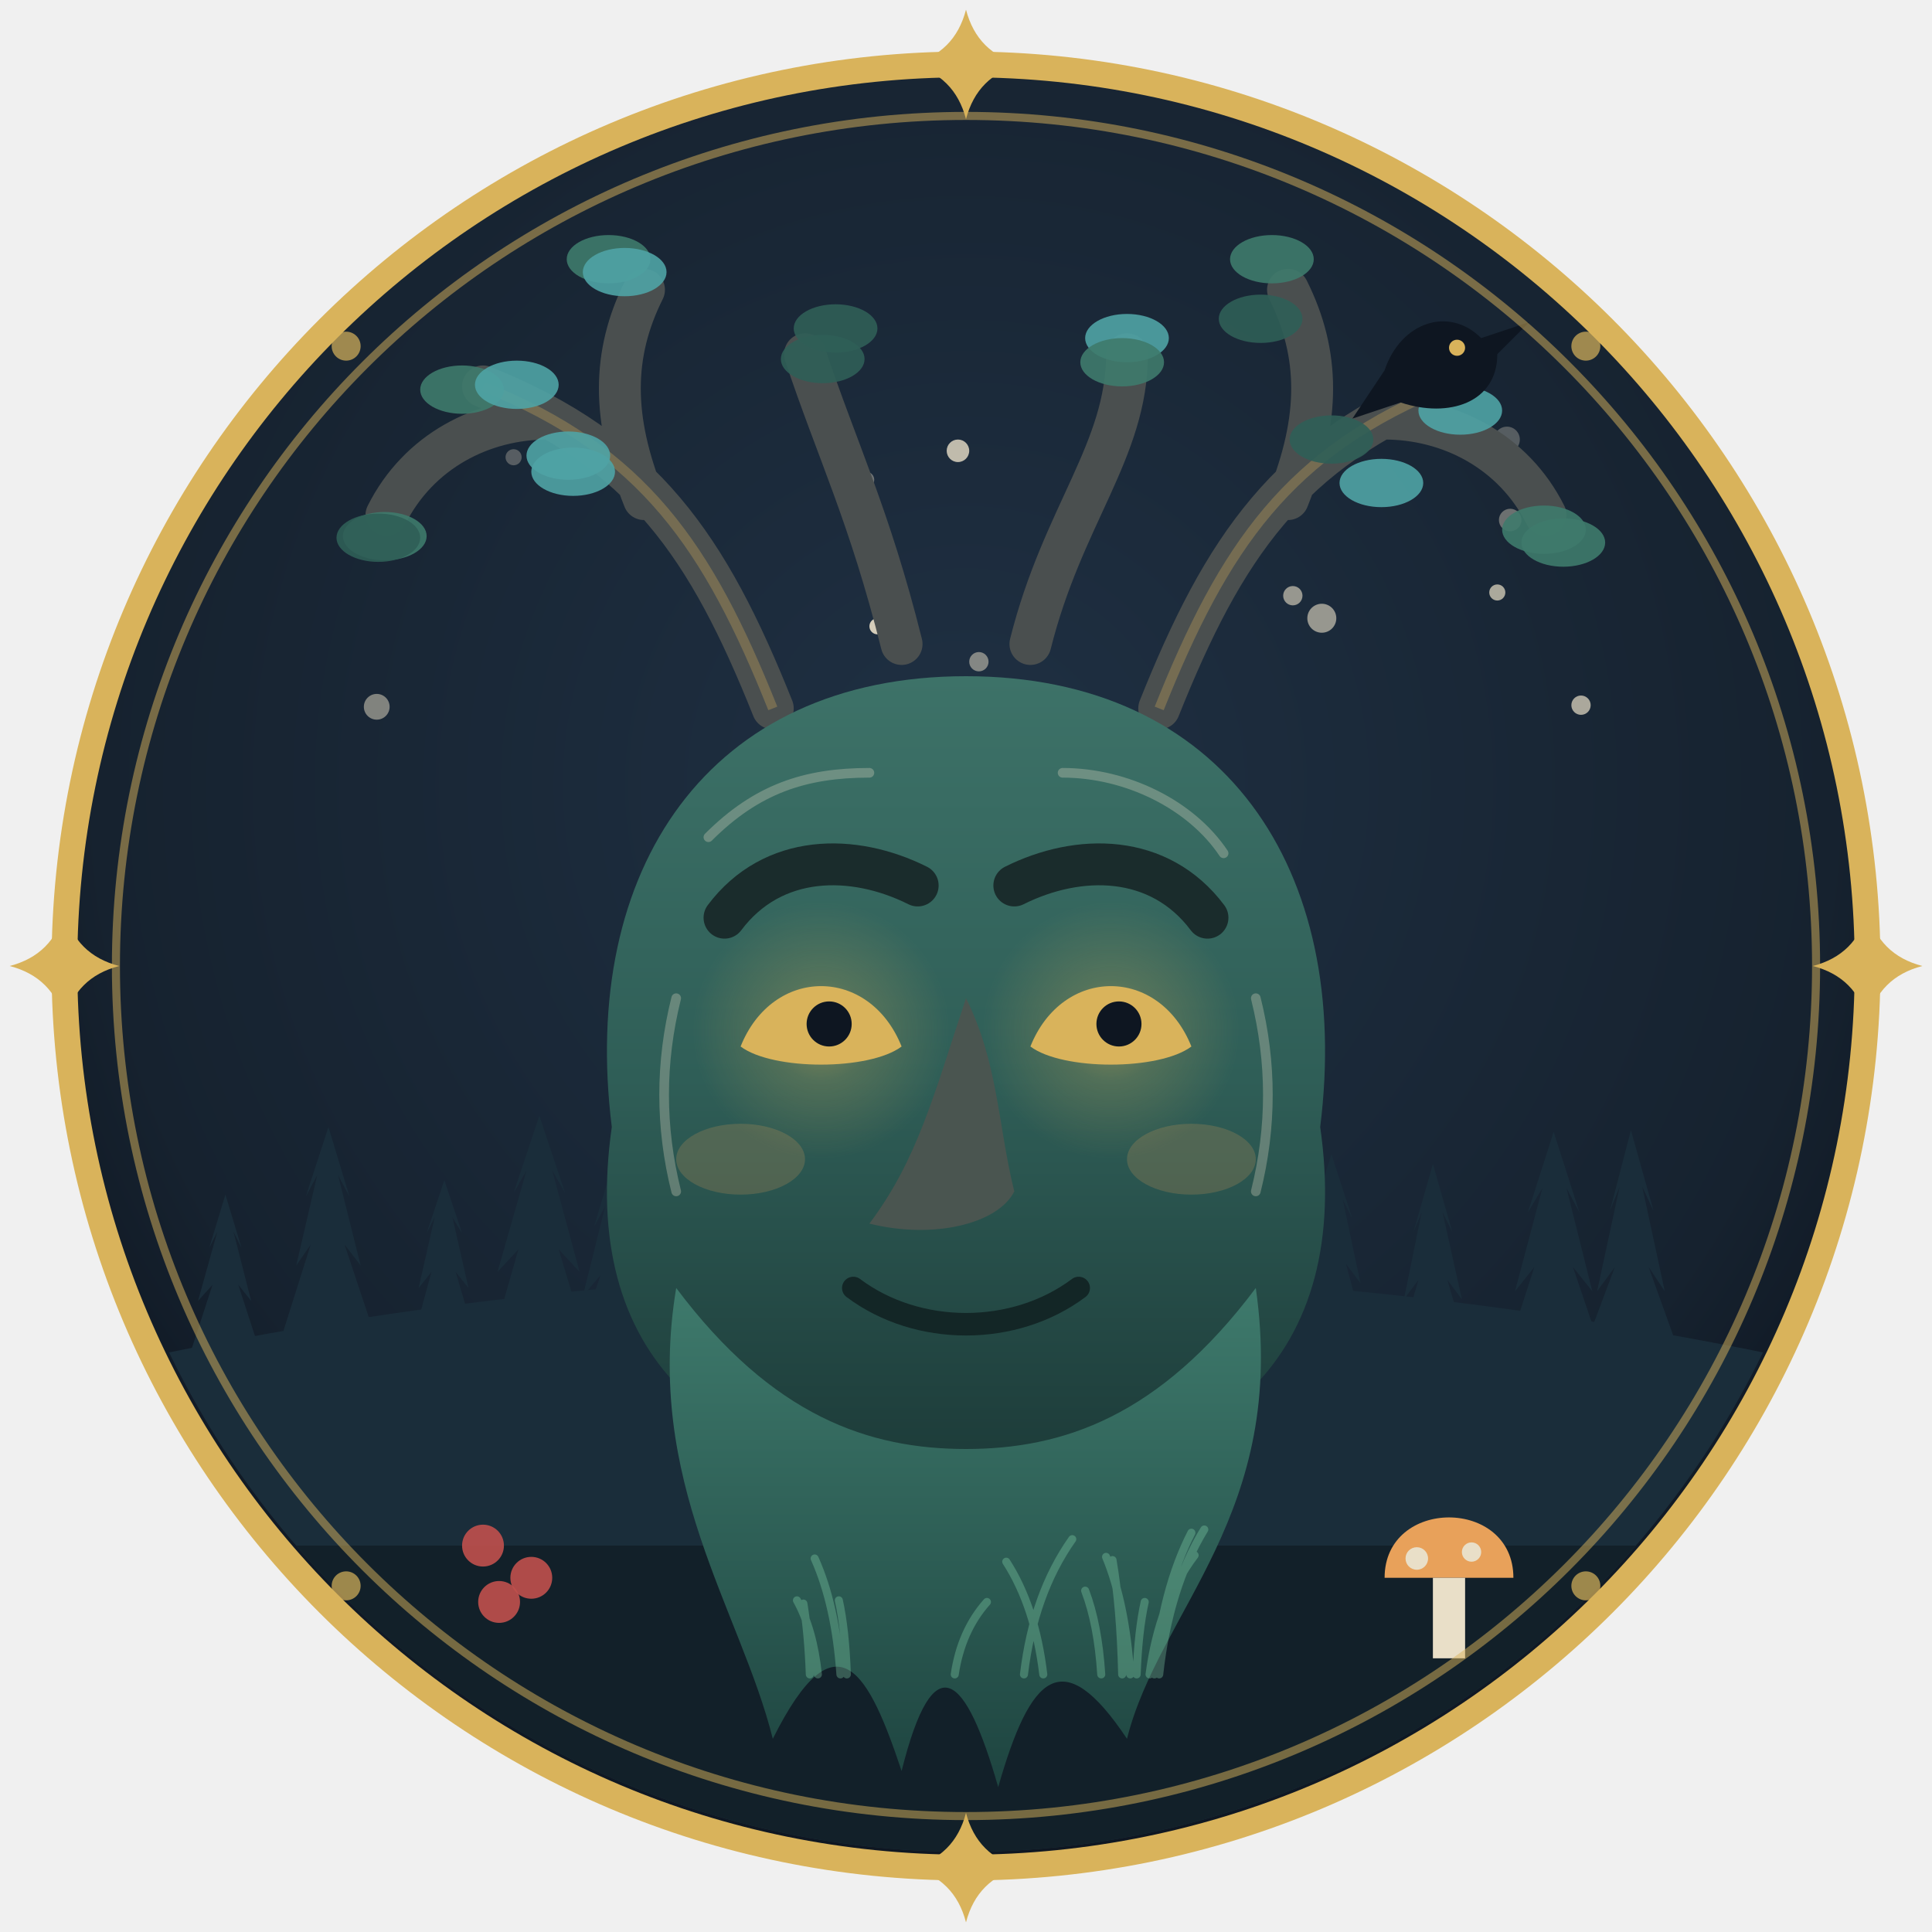
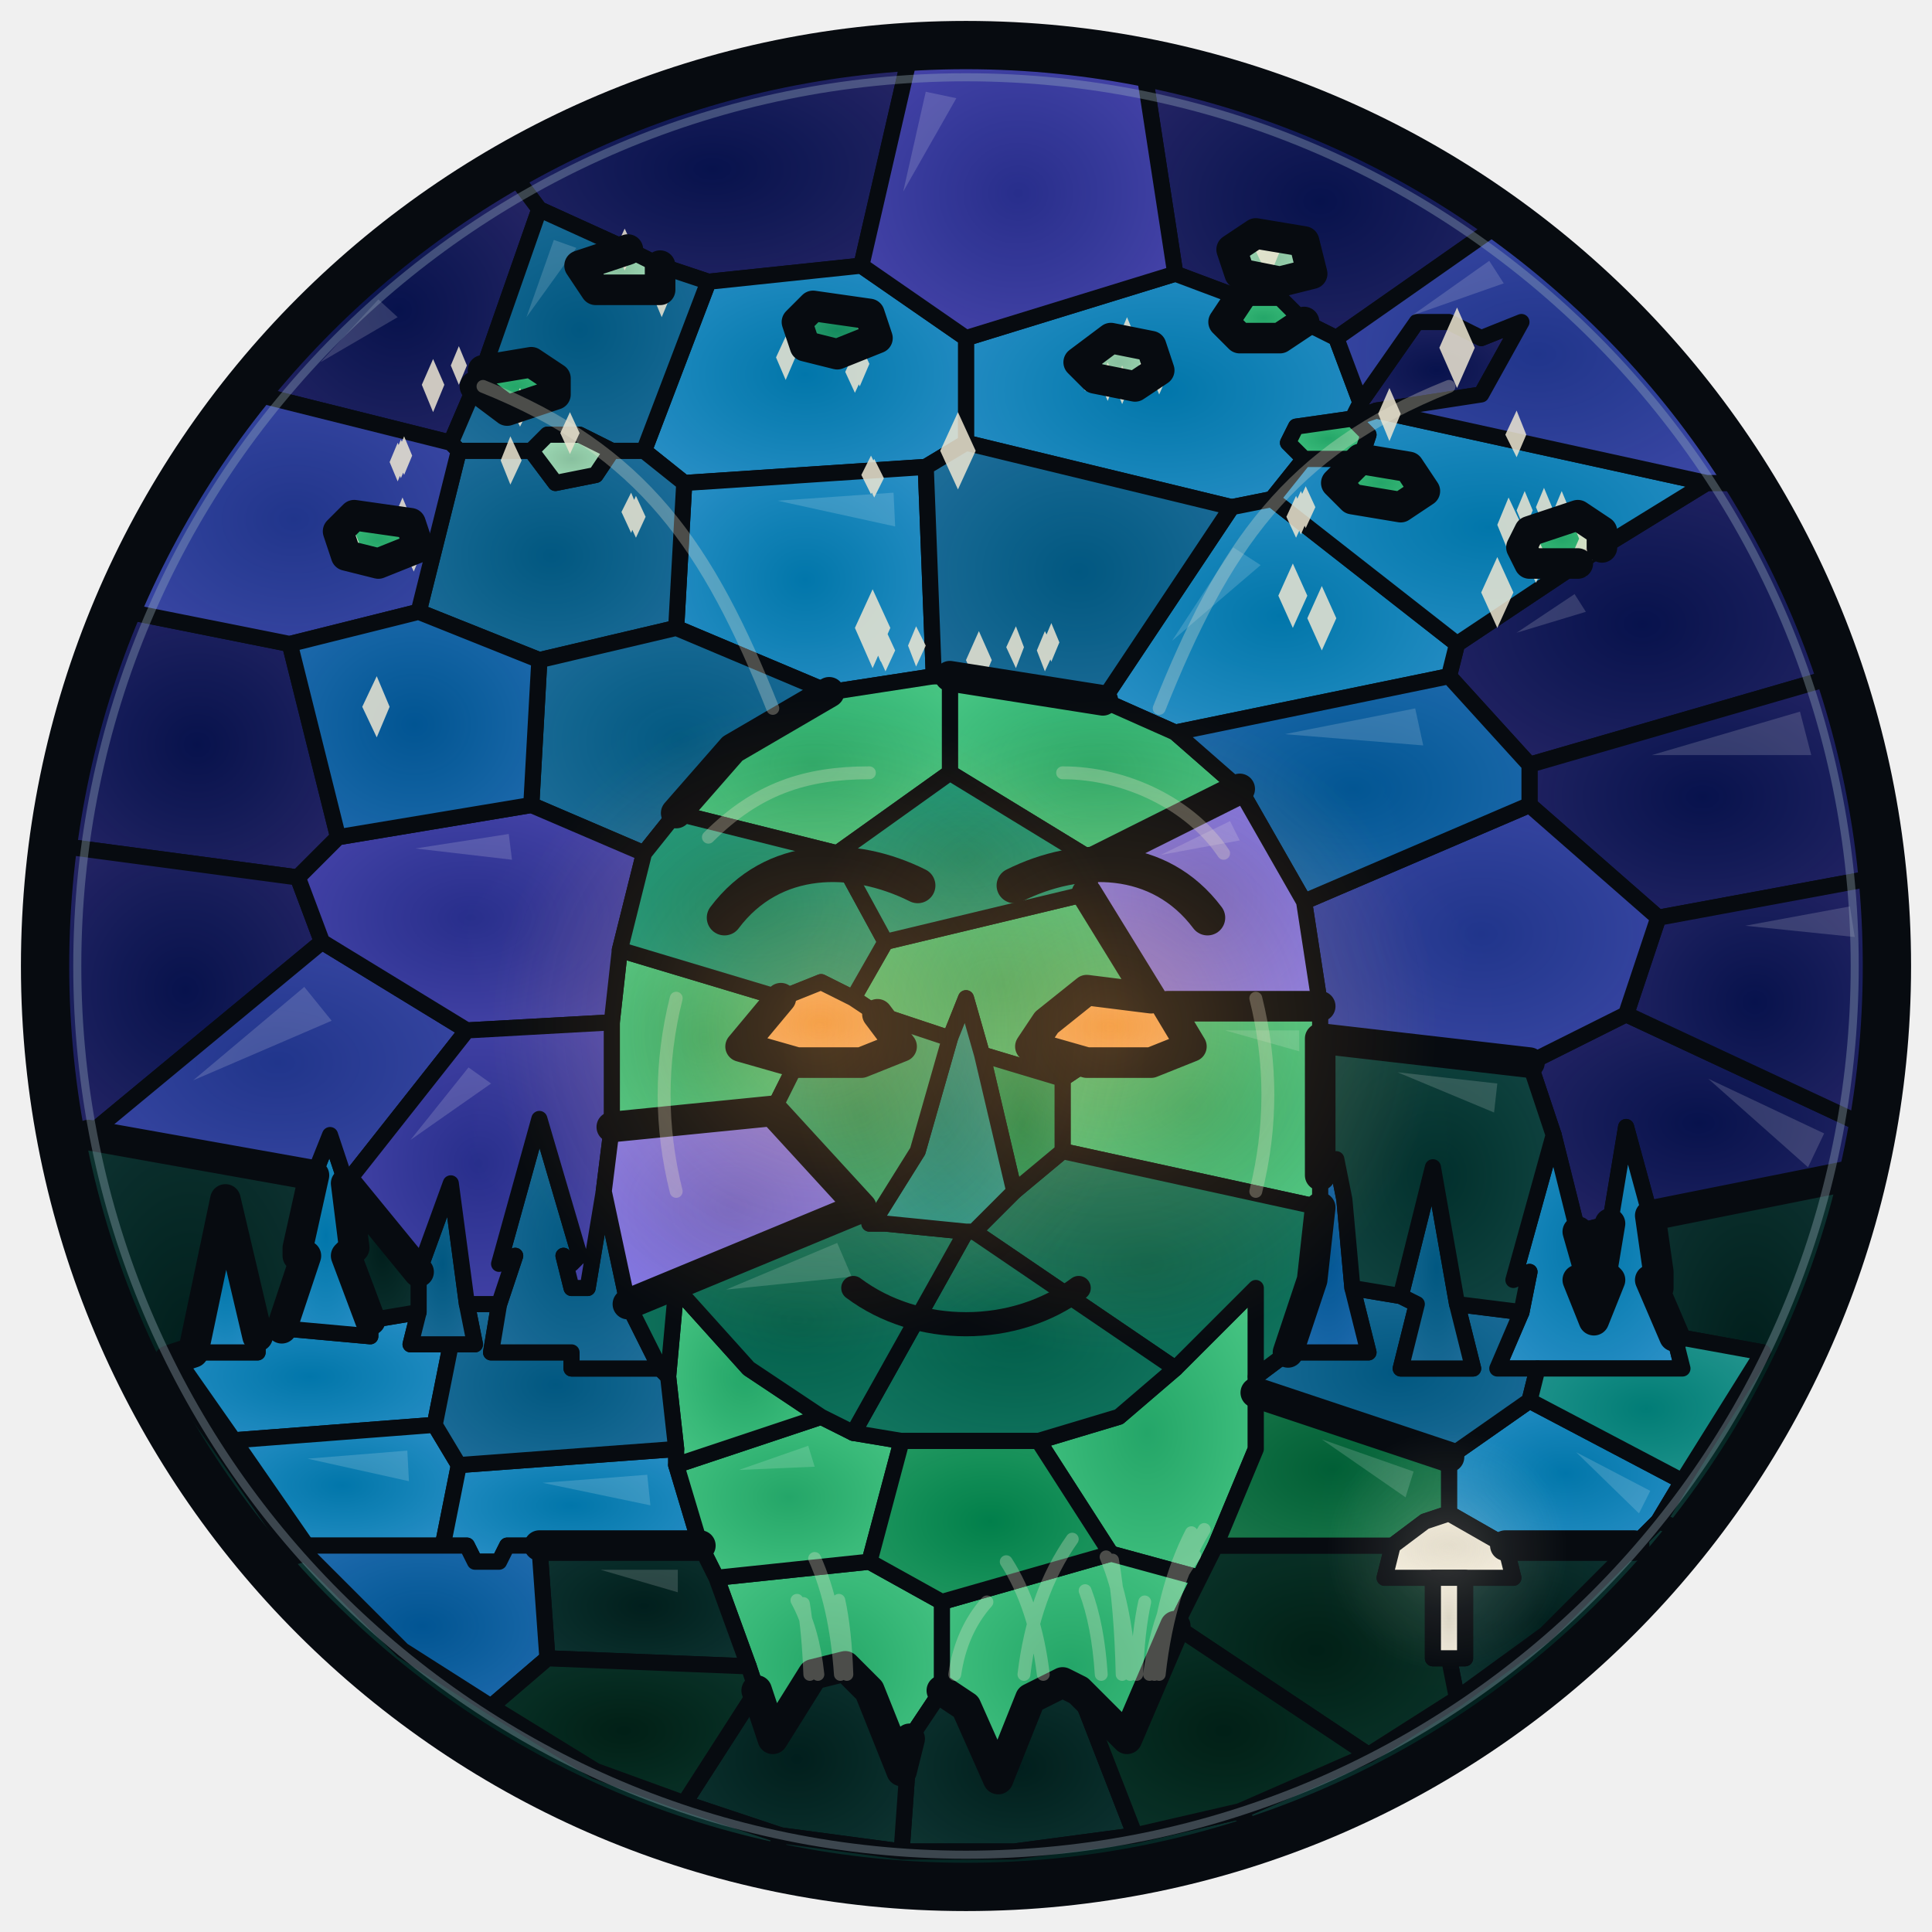
<svg xmlns="http://www.w3.org/2000/svg" viewBox="0 0 120 120">
  <defs>
-     <radialGradient id="le1" cx="0.5" cy="0.4" r="0.6">
-       <stop offset="0" stop-color="#1F3043" />
-       <stop offset="0.8" stop-color="#16222F" />
-       <stop offset="1" stop-color="#0E1621" />
-     </radialGradient>
-     <linearGradient id="le2" x1="0" y1="0" x2="0" y2="1">
-       <stop offset="0" stop-color="#3D7268" />
-       <stop offset="0.5" stop-color="#2F5E57" />
-       <stop offset="1" stop-color="#1C3A38" />
-     </linearGradient>
-     <radialGradient id="le3" cx="0.5" cy="0.5" r="0.5">
-       <stop offset="0" stop-color="#D9B35B" stop-opacity="0.5" />
-       <stop offset="0.4" stop-color="#D9B35B" stop-opacity="0.2" />
-       <stop offset="1" stop-color="#D9B35B" stop-opacity="0" />
-     </radialGradient>
-     <linearGradient id="le4" x1="0" y1="0" x2="0" y2="1">
-       <stop offset="0" stop-color="#3E7A6C" />
-       <stop offset="1" stop-color="#1E4440" />
-     </linearGradient>
+     <radialGradient id="g0">
+       <stop offset="0" stop-color="#F0A24A" />
+       <stop offset=".5" stop-color="#F0A24A" stop-opacity=".4" />
+       <stop offset="1" stop-color="#F0A24A" stop-opacity="0" />
+     </radialGradient>
+     <radialGradient id="g1">
+       <stop offset="0" stop-color="#EDE6D2" />
+       <stop offset=".5" stop-color="#EDE6D2" stop-opacity=".4" />
+       <stop offset="1" stop-color="#EDE6D2" stop-opacity="0" />
+     </radialGradient>
+     <radialGradient id="a" r=".78">
+       <stop offset="0" stop-color="#071353" stop-opacity=".9" />
+       <stop offset="1" stop-color="#2d2a6b" stop-opacity="1" />
+     </radialGradient>
+     <radialGradient id="b" r=".78">
+       <stop offset="0" stop-color="#0082bb" stop-opacity=".9" />
+       <stop offset="1" stop-color="#3496cd" stop-opacity="1" />
+     </radialGradient>
+     <radialGradient id="c" r=".78">
+       <stop offset="0" stop-color="#27b772" stop-opacity=".9" />
+       <stop offset="1" stop-color="#4fcc89" stop-opacity="1" />
+     </radialGradient>
+     <radialGradient id="d" r=".78">
+       <stop offset="0" stop-color="#00608d" stop-opacity=".9" />
+       <stop offset="1" stop-color="#26739f" stop-opacity="1" />
+     </radialGradient>
+     <radialGradient id="e" r=".78">
+       <stop offset="0" stop-color="#00211e" stop-opacity=".9" />
+       <stop offset="1" stop-color="#113835" stop-opacity="1" />
+     </radialGradient>
+     <radialGradient id="f" r=".78">
+       <stop offset="0" stop-color="#233a99" stop-opacity=".9" />
+       <stop offset="1" stop-color="#424caa" stop-opacity="1" />
+     </radialGradient>
+     <radialGradient id="g" r=".78">
+       <stop offset="0" stop-color="#2b3299" stop-opacity=".9" />
+       <stop offset="1" stop-color="#514cb3" stop-opacity="1" />
+     </radialGradient>
+     <radialGradient id="h" r=".78">
+       <stop offset="0" stop-color="#006751" stop-opacity=".9" />
+       <stop offset="1" stop-color="#177b64" stop-opacity="1" />
+     </radialGradient>
+     <radialGradient id="i" r=".78">
+       <stop offset="0" stop-color="#005da1" stop-opacity=".9" />
+       <stop offset="1" stop-color="#2770b3" stop-opacity="1" />
+     </radialGradient>
+     <radialGradient id="j" r=".78">
+       <stop offset="0" stop-color="#002217" stop-opacity=".9" />
+       <stop offset="1" stop-color="#0d392e" stop-opacity="1" />
+     </radialGradient>
+     <radialGradient id="k" r=".78">
+       <stop offset="0" stop-color="#746adc" stop-opacity=".9" />
+       <stop offset="1" stop-color="#8c7fee" stop-opacity="1" />
+     </radialGradient>
+     <radialGradient id="l" r=".78">
+       <stop offset="0" stop-color="#008b6e" stop-opacity=".9" />
+       <stop offset="1" stop-color="#21a083" stop-opacity="1" />
+     </radialGradient>
+     <radialGradient id="m" r=".78">
+       <stop offset="0" stop-color="#00332f" stop-opacity=".9" />
+       <stop offset="1" stop-color="#174c48" stop-opacity="1" />
+     </radialGradient>
+     <radialGradient id="n" r=".78">
+       <stop offset="0" stop-color="#008c51" stop-opacity=".9" />
+       <stop offset="1" stop-color="#2da167" stop-opacity="1" />
+     </radialGradient>
+     <radialGradient id="o" r=".78">
+       <stop offset="0" stop-color="#008981" stop-opacity=".9" />
+       <stop offset="1" stop-color="#2f9d95" stop-opacity="1" />
+     </radialGradient>
+     <radialGradient id="p" r=".78">
+       <stop offset="0" stop-color="#00683a" stop-opacity=".9" />
+       <stop offset="1" stop-color="#207c4e" stop-opacity="1" />
+     </radialGradient>
+     <radialGradient id="q" r=".78">
+       <stop offset="0" stop-color="#159966" stop-opacity=".9" />
+       <stop offset="1" stop-color="#3fae7c" stop-opacity="1" />
+     </radialGradient>
+     <radialGradient id="r" r=".78">
+       <stop offset="0" stop-color="#fba24a" stop-opacity=".9" />
+       <stop offset="1" stop-color="#ffbe80" stop-opacity="1" />
+     </radialGradient>
+     <radialGradient id="s" r=".78">
+       <stop offset="0" stop-color="#96d4ae" stop-opacity=".9" />
+       <stop offset="1" stop-color="#afeac5" stop-opacity="1" />
+     </radialGradient>
+     <radialGradient id="t" r=".78">
+       <stop offset="0" stop-color="#ece5d4" stop-opacity=".9" />
+       <stop offset="1" stop-color="#fdf6e6" stop-opacity="1" />
+     </radialGradient>
  </defs>
-   <circle cx="60" cy="60" r="56" fill="url(#le1)" />
-   <circle cx="23.4" cy="43.9" r="0.8" fill="#E9DFC8" opacity="0.5" />
-   <circle cx="59.5" cy="28" r="0.7" fill="#E9DFC8" opacity="0.8" />
-   <circle cx="93.6" cy="27.3" r="0.8" fill="#E9DFC8" opacity="0.3" />
-   <circle cx="54.5" cy="38.9" r="0.5" fill="#E9DFC8" opacity="0.9" />
-   <circle cx="31.7" cy="26.9" r="0.4" fill="#E9DFC8" opacity="0.4" />
-   <circle cx="53.8" cy="29.8" r="0.5" fill="#E9DFC8" opacity="0.4" />
-   <circle cx="31.9" cy="28.4" r="0.5" fill="#E9DFC8" opacity="0.3" />
-   <circle cx="93.8" cy="32.3" r="0.7" fill="#E9DFC8" opacity="0.4" />
-   <circle cx="82.1" cy="38.4" r="0.9" fill="#E9DFC8" opacity="0.6" />
-   <circle cx="93" cy="36.8" r="0.5" fill="#E9DFC8" opacity="0.7" />
-   <circle cx="98.2" cy="43.8" r="0.6" fill="#E9DFC8" opacity="0.7" />
-   <circle cx="89.7" cy="26.6" r="0.4" fill="#E9DFC8" opacity="0.6" />
-   <circle cx="80.3" cy="37" r="0.6" fill="#E9DFC8" opacity="0.6" />
-   <circle cx="60.8" cy="41.1" r="0.6" fill="#E9DFC8" opacity="0.5" />
-   <path d="M10.5,84Q60,74 109.5,84A55,55 0 0 1 10.5,84Z" fill="#1A2D3A" />
-   <path d="M14,74.2L15,77.5L14.5,76.5L15.6,80.8L14.8,79.8L16.2,84.1L11.8,84.1L13.2,79.8L12.3,80.8L13.5,76.5L13,77.5ZM20.4,70L21.7,74.3L21,73L22.4,78.6L21.4,77.3L23.3,83L17.5,83L19.3,77.3L18.4,78.6L19.7,73L19,74.3ZM27.6,73.3L28.7,76.6L28.1,75.6L29.1,80L28.3,79L29.6,83.4L25.6,83.4L26.8,79L26,80L27,75.6L26.5,76.6ZM33.5,69.3L35.1,74.1L34.3,72.7L36,79L34.7,77.6L36.6,83.9L30.4,83.9L32.2,77.6L30.9,79L32.7,72.7L31.9,74.1ZM38.2,71.8L39.5,76.2L38.9,74.9L40.1,80.5L39.2,79.2L41.1,84.9L35.4,84.9L37.3,79.2L36.2,80.5L37.6,74.9L36.9,76.2ZM45.1,69.6L46.6,74L45.8,72.7L47.4,78.5L46.2,77.2L47.7,83L42.5,83L43.9,77.2L42.9,78.5L44.3,72.7L43.7,74ZM51.4,72.5L52.5,75.9L52,74.9L53.2,79.4L52.3,78.4L53.8,82.9L49.1,82.9L50.5,78.4L49.7,79.4L50.9,74.9L50.3,75.9ZM57.3,71.2L58.7,75.7L58,74.4L59.5,80.3L58.4,79L60.1,84.9L54.5,84.9L56.3,79L55.3,80.3L56.6,74.4L56,75.7ZM64.8,73.6L66,77.3L65.4,76.2L66.5,81L65.7,79.9L67.2,84.7L62.5,84.7L64,79.9L63.2,81L64.2,76.2L63.7,77.3ZM72.4,68L74.1,73L73.2,71.5L74.9,78L73.6,76.5L75.8,83L69,83L71.2,76.5L69.9,78L71.6,71.5L70.8,73ZM77.4,68.1L79.2,73.4L78.3,71.8L80.1,78.6L78.7,77L81,83.8L73.8,83.8L76,77L74.6,78.6L76.5,71.8L75.5,73.4ZM82.7,71.7L84,75.7L83.4,74.5L84.5,79.7L83.6,78.5L85,83.7L80.3,83.7L81.7,78.5L80.9,79.7L82,74.5L81.4,75.7ZM89,72.3L90.2,76.5L89.6,75.3L90.8,80.7L89.9,79.5L91.5,85L86.5,85L88.1,79.5L87.2,80.7L88.3,75.3L87.8,76.5ZM96.5,70.3L98.1,75.3L97.3,73.8L98.9,80.2L97.7,78.7L99.9,85.2L93.2,85.2L95.3,78.7L94.1,80.2L95.8,73.8L94.9,75.3ZM101.3,70.2L102.7,75.2L102,73.7L103.4,80.2L102.4,78.7L104.7,85.1L97.9,85.1L100.3,78.7L99.2,80.2L100.6,73.7L100,75.2Z" fill="#1A2D3A" />
-   <path d="M18.4,96L101.6,96A55,55 0 0 1 18.4,96Z" fill="#122029" />
-   <path d="M48,44C44,34 40,28 30,24M40,31C38,26 38,22 40,18M34,26C30,26 26,28 24,32M72,44C76,34 80,28 90,24M80,31C82,26 82,22 80,18M86,26C90,26 94,28 96,32M56,40C54,32 52,28 50,22M64,40C66,32 70,28 70,22" stroke="#4A4F4F" stroke-width="2.6" fill="none" stroke-linecap="round" />
-   <path d="M48,44C44,34 40,28 30,24M72,44C76,34 80,28 90,24" stroke="#D9B35B" stroke-width="0.6" fill="none" opacity="0.3" />
-   <ellipse cx="28.7" cy="24.2" rx="2.6" ry="1.5" fill="#3E7A6C" opacity="0.9" />
-   <ellipse cx="32.1" cy="23.9" rx="2.6" ry="1.5" fill="#4FA3A5" opacity="0.9" />
-   <ellipse cx="37.8" cy="16.1" rx="2.6" ry="1.5" fill="#3E7A6C" opacity="0.9" />
-   <ellipse cx="38.8" cy="16.9" rx="2.6" ry="1.5" fill="#4FA3A5" opacity="0.9" />
-   <ellipse cx="23.9" cy="33.3" rx="2.6" ry="1.5" fill="#3E7A6C" opacity="0.9" />
-   <ellipse cx="23.5" cy="33.4" rx="2.6" ry="1.5" fill="#2F5E57" opacity="0.9" />
-   <ellipse cx="90.7" cy="25.5" rx="2.6" ry="1.5" fill="#4FA3A5" opacity="0.9" />
-   <ellipse cx="89.4" cy="22.1" rx="2.6" ry="1.5" fill="#2F5E57" opacity="0.9" />
-   <ellipse cx="78.3" cy="19.8" rx="2.6" ry="1.5" fill="#2F5E57" opacity="0.9" />
-   <ellipse cx="79" cy="16.1" rx="2.6" ry="1.5" fill="#3E7A6C" opacity="0.9" />
-   <ellipse cx="95.9" cy="32.9" rx="2.6" ry="1.5" fill="#3E7A6C" opacity="0.9" />
-   <ellipse cx="97.1" cy="33.7" rx="2.6" ry="1.5" fill="#3E7A6C" opacity="0.9" />
-   <ellipse cx="51.1" cy="22.3" rx="2.6" ry="1.5" fill="#2F5E57" opacity="0.9" />
-   <ellipse cx="51.9" cy="20.4" rx="2.6" ry="1.5" fill="#2F5E57" opacity="0.9" />
-   <ellipse cx="70" cy="21" rx="2.6" ry="1.5" fill="#4FA3A5" opacity="0.9" />
-   <ellipse cx="69.7" cy="22.5" rx="2.6" ry="1.5" fill="#3E7A6C" opacity="0.9" />
-   <ellipse cx="35.6" cy="29.3" rx="2.6" ry="1.5" fill="#4FA3A5" opacity="0.9" />
-   <ellipse cx="35.3" cy="28.3" rx="2.6" ry="1.5" fill="#4FA3A5" opacity="0.9" />
-   <ellipse cx="82.7" cy="27.3" rx="2.6" ry="1.5" fill="#2F5E57" opacity="0.9" />
-   <ellipse cx="85.8" cy="30" rx="2.6" ry="1.5" fill="#4FA3A5" opacity="0.9" />
-   <path d="M38,70C36,54 44,42 60,42C76,42 84,54 82,70C84,84 76,92 60,92C44,92 36,84 38,70Z" fill="url(#le2)" />
-   <path d="M44,52c3,-3 6,-4 10,-4M66,48c4,0 8,2 10,5M42,62c-1,4 -1,8 0,12M78,62c1,4 1,8 0,12" stroke="#E9DFC8" stroke-width="0.6" fill="none" opacity="0.3" stroke-linecap="round" />
-   <ellipse cx="46" cy="72" rx="4" ry="2.2" fill="#E8A15A" opacity="0.2" />
-   <ellipse cx="74" cy="72" rx="4" ry="2.2" fill="#E8A15A" opacity="0.2" />
-   <path d="M45,57C48,53 53,53 57,55M63,55C67,53 72,53 75,57" stroke="#1A2C2C" stroke-width="2.6" fill="none" stroke-linecap="round" />
-   <circle cx="51" cy="64" r="8" fill="url(#le3)" />
-   <path d="M46,65C48,60 54,60 56,65C54,66.5 48,66.5 46,65Z" fill="#D9B35B" />
-   <circle cx="51.5" cy="63.6" r="1.4" fill="#0E1621" />
-   <circle cx="69" cy="64" r="8" fill="url(#le3)" />
-   <path d="M64,65C66,60 72,60 74,65C72,66.5 66,66.5 64,65Z" fill="#D9B35B" />
-   <circle cx="69.5" cy="63.6" r="1.4" fill="#0E1621" />
-   <path d="M60,62C58,68 57,72 54,76C58,77 62,76 63,74C62,70 62,66 60,62Z" fill="#4A5550" />
-   <path d="M53,80C57,83 63,83 67,80" stroke="#132626" stroke-width="1.4" fill="none" stroke-linecap="round" />
-   <path d="M42,80C40,92 46,100 48,108C52,100 54,104 56,110C58,102 60,104 62,111C64,104 66,102 70,108C72,100 80,94 78,80C72,88 66,90 60,90C54,90 48,88 42,80Z" fill="url(#le4)" />
-   <path d="M52.6,104q-0.1,-2.8 -0.5,-4.6M50.3,104q-0.1,-2.6 -0.4,-4.4M71.7,104q0.5,-5.3 2.3,-8.8M52.2,104q-0.3,-4.3 -1.6,-7.2M50.8,104q-0.3,-2.8 -1.3,-4.6M72,104q0.6,-5.4 2.8,-9M68.4,104q-0.2,-3.1 -1,-5.2M63.6,104q0.6,-5 3,-8.4M70.6,104q0.1,-2.7 0.5,-4.5M64.8,104q-0.5,-4.2 -2.3,-7M59.3,104q0.4,-2.7 2,-4.5M70.2,104q-0.3,-4.4 -1.5,-7.3M71.4,104q0.6,-4.5 2.8,-7.4M69.7,104q-0.1,-4.2 -0.6,-7.1" stroke="#8FE6B8" stroke-width="0.5" fill="none" opacity="0.3" stroke-linecap="round" />
-   <path d="M86,98c0,-5 8,-5 8,0Z" fill="#E8A15A" />
-   <rect x="89" y="98" width="2" height="5" fill="#E9DFC8" />
-   <circle cx="88" cy="96.8" r="0.7" fill="#E9DFC8" />
-   <circle cx="91.4" cy="96.4" r="0.6" fill="#E9DFC8" />
-   <circle cx="30" cy="96" r="1.3" fill="#C0504D" opacity="0.9" />
-   <circle cx="33" cy="98" r="1.3" fill="#C0504D" opacity="0.9" />
-   <circle cx="31" cy="99.5" r="1.3" fill="#C0504D" opacity="0.9" />
-   <path d="M86,23c1,-3 4,-4 6,-2l3,-1l-2,2c0,3 -3,4 -6,3l-3,1Z" fill="#0E1621" />
-   <circle cx="90.5" cy="21.6" r="0.5" fill="#D9B35B" />
-   <circle cx="60" cy="60" r="56" fill="none" stroke="#D9B35B" stroke-width="1.6" />
-   <circle cx="60" cy="60" r="52.8" fill="none" stroke="#D9B35B" stroke-width="0.5" opacity="0.5" />
-   <path d="M60,0.6Q60.7,3.3 63.4,4Q60.7,4.7 60,7.4Q59.3,4.7 56.6,4Q59.3,3.3 60,0.6Z" fill="#D9B35B" />
-   <path d="M116,56.6Q116.7,59.3 119.4,60Q116.7,60.7 116,63.4Q115.3,60.7 112.6,60Q115.3,59.3 116,56.6Z" fill="#D9B35B" />
-   <path d="M60,112.6Q60.7,115.3 63.4,116Q60.7,116.7 60,119.4Q59.3,116.7 56.6,116Q59.3,115.3 60,112.6Z" fill="#D9B35B" />
-   <path d="M4,56.6Q4.7,59.3 7.4,60Q4.7,60.7 4,63.4Q3.3,60.7 0.6,60Q3.3,59.3 4,56.6Z" fill="#D9B35B" />
-   <circle cx="98.5" cy="21.5" r="0.9" fill="#D9B35B" opacity="0.7" />
-   <circle cx="98.5" cy="98.5" r="0.9" fill="#D9B35B" opacity="0.7" />
-   <circle cx="21.5" cy="98.5" r="0.9" fill="#D9B35B" opacity="0.7" />
-   <circle cx="21.5" cy="21.5" r="0.9" fill="#D9B35B" opacity="0.7" />
+   <circle cx="60" cy="60" r="56.8" fill="#070B10" />
+   <circle cx="68.9" cy="63.8" r="24" fill="url(#g0)" opacity=".9" />
+   <circle cx="50.9" cy="63.8" r="24" fill="url(#g0)" opacity=".9" />
+   <circle cx="89.9" cy="96.3" r="8.8" fill="url(#g1)" opacity=".6" />
+   <g stroke="#070B10" stroke-width="1" stroke-linejoin="round">
+     <g fill="url(#a)">
+       <path d="M108 30l-2 0-6.5 4-1.5 1-7.5 5-.5 2 5 5.5 19-5.5z" />
+       <path d="M56.5 3.5l-11.5 1.5-8.5 3-4.5 3 1.5 2 5.5 2.5 2 1 3 1 9.5-1z" />
+       <path d="M114 42l-19 5.5 0 2.5 8 7 13.5-2.5z" />
+       <path d="M8 38l-3 7-1.5 7.5 15 2 2.5-2.5-3-12z" />
+       <path d="M93 14l-9.5-6-12.5-4 2 13 4 1.5 2.5 0 1.5 1.5 2 1zM78 14.5l3 .5 .5 2-2 .5-2.5-.5-.5-1.5z" />
+       <path d="M18.5 54.5l-15-2-.5 10.5 1 7.5 1.5 0 14.5-12z" />
+       <path d="M101 63l-6 3 1.5 4.5 1.5 6 2-.5 1-6 1.5 5.5 12.5-2.5 1-3z" />
+       <path d="M116.5 54.5l-13.5 2.5-2 6 15 7 1-7z" />
+       <path d="M32 11l-8.5 5.5-7.5 8 12 3 1.5-3.5 .5-1 3.5-10z" />
+       <path d="M85.5 25.5l6.5-1 2.5-4.5-2.5 1-2-1-2 0-3.5 5-.5 1z" />
+     </g>
+     <g fill="url(#b)">
+       <path d="M73 17l-13 4 0 6.5 16.5 4 2.5-.5 2-2.5-1-1 .5-1 3.5-.5 .5-1-1.5-4-2-1-1.5 1-2.5 0-1-1 1-1.5zM69 21l2.5 .5 .5 1.5-1.5 1-2.5-.5-1-1z" />
+       <path d="M53.5 16.5l-9.5 1-4 10.5 2.5 2 15-1 2.5-1.5 0-6.5zM50.5 19l3.5 .5 .5 1.5-2.5 1-2-.5-.5-1.5z" />
+       <path d="M57.5 29l-15 1-.5 9 9.5 4 6.5-1z" />
+       <path d="M79 31l-2.5 .5-8 12 4.5 2 17-3.5 .5-2z" />
+       <path d="M85.5 25.5l-1.5 .5 1 1-.5 1.5-3.5 0-2 2.5 11.5 9 7.5-5-3 0-.5-1 .5-1 3-1 1.5 1 0 1 6.5-4zM84.5 28.5l3 .5 1 1.5-1.5 1-3-.5-1-1z" />
+       <path d="M26 81.5l-3 .5 0 1-5.5-.5-1.5 .5 0 1-4 0-1.5 .5 3.5 5 13-1 1-5-2.5 0z" />
+       <path d="M98 76.5l-1.5-6-2.5 9 1-.5-.5 2.5-1.5 3.5 2.5 0 9 0-.5-2-1.5-3.5 .5 .5 0-1-.5-3.5-1.5-5.5-1 6-.5 3 .5 .5-1 2.5-1-2.5 1 .5z" />
+       <path d="M95 87l-5 3.5 0 3.5 3.5 2 8 0 1.5-1.5 1.5-2.5z" />
+       <path d="M27 88.5l-13 1 4.5 6.5 9 0 1-5z" />
+       <path d="M42 90l-13.5 1-1 5 1.5 0 .5 1 1.5 0 .5-1 2 0 10 0-1.5-5z" />
+       <path d="M21.5 73.5l-1-3-1 2.5-1 4.5 0 .5 .5 0-1.5 4.5 5.5 .5 0-1-1.5-4 .5-.5z" />
+       <path d="M16 83l-2-8.5-2 9.5 4 0z" />
+     </g>
+     <g fill="url(#c)">
+       <path d="M82 62.5l-9.5 0 1.5 2.5-2.5 1-4 0-1.5 1 0 4.5 16 3.5 0-2 0-8.5z" />
+       <path d="M68.5 43.5l-9.5-1.5 0 6 9 5.5 9-4.5-4-3.5z" />
+       <path d="M78 85.5l0-5.5-5 5-3.5 3-5 1.5 4.5 7 5.5 1.5 1-2 2.5-6 0-3.5z" />
+       <path d="M69 96.5l-10.5 3 0 5.5 1.5 1 2 4.5 2-5 2-1 1 .5 3 3 3-7 1.5-3z" />
+       <path d="M58 42l-6.5 1-6 3.5-3.5 4 10 2.5 7-5 0-6z" />
+       <path d="M67.5 55.5l-12.5 3-2 3.5 1.5 1 4.5 1.5 1-2.5 1 3.5 5 1.5 1.5-1-3.5-1 1-1.5 2.5-2 4 .5z" />
+       <path d="M54 97l-9.5 1 2 5.5 .5 1.5 1 3 2.5-4 2-.5 1.5 1.5 2 5 .5-2 2-3 0-5.5z" />
+       <path d="M53 89l-2-1-9 3 1.5 5 1 2 9.5-1 2-7.5z" />
+       <path d="M48.5 62l-10-3-.5 4.5 0 6.5 10-1 1.5-3-3.5-1z" />
+       <path d="M51 88l-4.5-3-4.5-5-.5 5.5 .5 4.5 0 1z" />
+       <path d="M29.5 24l2 1.5 3-1 0-1-1.5-1-3 .5z" />
+       <path d="M84 26l-3.5 .5-.5 1 1 1 3.5 0 .5-1.5z" />
+       <path d="M98 35l1.5-1 0-1-1.5-1-3 1-.5 1 .5 1z" />
+       <path d="M81 20l-1.5-1.5-2.5 0-1 1.5 1 1 2.5 0z" />
+       <path d="M22 32l-1 1 .5 1.5 2 .5 2.5-1-.5-1.5z" />
+       <path d="M84.5 28.5l-1.5 1.5 1 1 3 .5 1.5-1-1-1.5z" />
+     </g>
+     <g fill="url(#d)">
+       <path d="M60 27.5l-2.5 1.5 .5 13 1 0 9.5 1.5 8-12z" />
+       <path d="M33 28l-4.5 0-2.5 10 7.5 3 8.5-2 .5-9-2.5-2-2 0-1 1.5-2.5 .5z" />
+       <path d="M42 39l-8.5 2-.5 9 7 3 2-2.5 3.5-4 6-3.5z" />
+       <path d="M39 15.5l-5.5-2.5-3.5 10 3-.5 1.5 1 0 1-3 1-2-1.5-1.5 3.5 .5 .5 4.5 0 1-1 2 0 2 1 2 0 4-10.5-3-1 0 1.5-4 0-1-1.5z" />
+       <path d="M31 81l-2 0 .5 2.5-1.5 0-1 5 1.5 2.5 13.5-1-.5-4.5-.5-.5-5.5 0 0-1-5 0z" />
+       <path d="M87 80.5l-3-.5 1 4-5 0-2 1.5 0 1 12 4 5-3.5 .5-2-2.5 0 1.5-3.5-4-.5 1 4-4.5 0 1-4z" />
+       <path d="M37.5 74l-1 6-1 0-.5-2 .5 .5 .5-.5-2.5-8.5-2.5 9 1-.5-1 3-.5 3 5 0 0 1 5.5 0-2-4z" />
+       <path d="M87 80.5l1 .5-1 4 4.5 0-1-4-1.5-8.5z" />
+       <path d="M29 81l-1-7.5-2 5.5 0 2.5-.5 2 2.5 0 1.5 0z" />
+     </g>
+     <g fill="url(#e)">
+       <path d="M5.5 70.5l-1.5 0 4 13 4 7 5 6.5 2-.5-.5-.5-4.5-6.5-3.5-5 1.5-.5 2-9.5 2 8.5 1.5-.5 1.5-4.5-.5 0 0-.5 1-4.5z" />
+       <path d="M115 73l-12.5 2.5 .5 3.5 0 1-.5-.5 1.5 3.5 5.5 1-5 8-1.5 2.5 1.5 .5 3.5-4.5 4-7z" />
+       <path d="M58.5 105l-2 3-.5 7 7 0 7.5-1-3.5-9-1-.5-2 1-2 5-2-4.5z" />
+       <path d="M47 105l-4.5 7 6 2 7.5 1 .5-7-.5 2-2-5-1.5-1.5-2 .5-2.5 4z" />
+       <path d="M43.5 96l-10 0 .5 7 12.5 .5-2-5.5z" />
+       <path d="M19 96.5l-2 .5 6.5 6.5 8 5.5 8.5 4 8 2.5 .5-1.5-6-2-5.5-2-6.5-4-5.5-3.5z" />
+       <path d="M103 94.5l-1.5 1.5-5.5 5.5-5.5 4-5.5 3.5-8 3.5 1 1.5 9-4 6-3.5 5-4 6.5-7.5z" />
+       <path d="M77 112.5l-6.5 1.5-7.5 1-7 0-7.5-1-.5 1.5 6.5 1 8.5 .5 15-3z" />
+       <path d="M101.5 96l-8 0 .5 2-3 0 0 5-1 0 .5 2.5 5.5-4z" />
+       <path d="M21.5 73.5l.5 4-.5 .5 1.5 4 3-.5 0-2.5z" />
+       <path d="M100 76l-2 .5 1 3.5-1-.5 1 2.5 1-2.5-.5-.5z" />
+     </g>
+     <g fill="url(#f)">
+       <path d="M95 50l-14 6 1 6.5 0 2 13 1.5 6-3 2-6z" />
+       <path d="M16 24.5l-5 7-3 6.5 10 2 8-2 2.5-10-.5-.5zM22 32l3.5 .5 .5 1.5-2.5 1-2-.5-.5-1.5z" />
+       <path d="M20 58.5l-14.5 12 14 2.5 1-2.5 1 3 7.5-9.5z" />
+       <path d="M93 14l-10 7 1.5 4 3.5-5 2 0 2 1 2.5-1-2.5 4.5-6.5 1 20.5 4.5 2 0-5.5-8z" />
+     </g>
+     <g fill="url(#g)">
+       <path d="M71 4l-8-1-6.5 .5-3 13 6.5 4.5 13-4z" />
+       <path d="M33 50l-12 2-2.5 2.5 1.5 4 9 5.5 9-.5 .5-4.5 1.5-6z" />
+       <path d="M38 63.5l-9 .5-7.5 9.5 4.5 5.5 2-5.5 1 7.5 2 0 1-3-1 .5 2.5-9 2.5 8.5-.5 .5-.5-.5 .5 2 1 0 1-6 .5-4z" />
+     </g>
+     <g fill="url(#h)">
+       <path d="M66 71.5l-3 2.5-2.5 2.5 12.5 8.5 5-5 0 5.5 2-1.5 1.5-4.5 .5-4.5z" />
+       <path d="M60.5 76.5l-.5 0-7 12.5 3 .5 8.5 0 5-1.5 3.5-3z" />
+       <path d="M53.5 75l-14.5 6 2 4 .5 .5 .5-5.5 4.5 5 4.5 3 2 1 7-12.5-5-.5-1 0 .5-.5z" />
+     </g>
+     <g fill="url(#i)">
+       <path d="M90 42l-17 3.5 4 3.5 4 7 14-6 0-2.5z" />
+       <path d="M26 38l-8 2 3 12 12-2 .5-9z" />
+       <path d="M27.5 96l-9 0 .5 .5 6 6 5.5 3.5 3.5-3-.5-7-2 0-.5 1-1.5 0-.5-1z" />
+       <path d="M84 80l-.5-5.5-.5-2.5-1 1 0 2-.5 4.5-1.5 4.5 5 0z" />
+     </g>
+     <g fill="url(#j)">
+       <path d="M86.5 96l-11 0-1 2-1.5 3 12 8 5.5-3.5-.5-2.5-1 0 0-5-3 0z" />
+       <path d="M73 101l-3 7-3-3 3.5 9 6.5-1.5 8-3.5z" />
+       <path d="M34 103l-3.5 3 6.5 4 5.5 2 4.5-7-.5-1.5z" />
+     </g>
+     <g fill="url(#k)">
+       <path d="M77 49l-9 4.5-.5 2 4 6.5 1 .5 9.5 0-1-6.5z" />
+       <path d="M48 69l-10 1-.5 4 1.5 7 14.5-6z" />
+     </g>
+     <g fill="url(#l)">
+       <path d="M52 53l-10-2.5-2 2.5-1.5 6 10 3 2.5-1 2 1 2-3.5z" />
+       <path d="M59 48l-7 5 3 5.5 12.5-3 .5-2z" />
+     </g>
+     <g fill="url(#m)">
+       <path d="M95 66l-13-1.5 0 8.5 1-1 .5 2.5 .5 5.5 3 .5 2-8 1.5 8.5 4 .5 .5-2.5-1 .5 2.5-9z" />
+     </g>
+     <g fill="url(#n)">
+       <path d="M64.5 89.5l-8.5 0-2 7.5 4.5 2.5 10.5-3z" />
+       <path d="M66 67l-5-1.5 2 8.5 3-2.5z" />
+     </g>
+     <g fill="url(#o)">
+       <path d="M104.5 92l5-8-5.5-1 .5 2-9 0-.5 2z" />
+       <path d="M61 65.5l-1-3.5-1 2.5-2 7-2.5 4-.5 .5 1 0 5 .5 .5 0 2.5-2.5z" />
+     </g>
+     <g fill="url(#p)">
+       <path d="M90 90.5l-12-4 0 3.5-2.5 6 11 0 2-1.5 1.5-.5z" />
+     </g>
+     <g fill="url(#q)">
+       <path d="M59 64.5l-4.5-1.5 1.5 2-2.5 1-4 0-1.5 3 5.5 6 1 .5 2.5-4z" />
+       <path d="M50.5 19l-1 1 .5 1.5 2 .5 2.5-1-.5-1.5z" />
+     </g>
+     <g fill="url(#r)">
+       <path d="M53 62l-2-1-2.5 1-2.5 3 3.5 1 4 0 2.5-1-1.5-2z" />
+       <path d="M71.5 62l-4-.5-2.5 2-1 1.5 3.5 1 4 0 2.5-1-1.5-2.5z" />
+     </g>
+     <g fill="url(#s)">
+       <path d="M78 14.5l-1.5 1 .5 1.5 2.5 .5 2-.5-.5-2z" />
+       <path d="M39 15.5l-3 1 1 1.5 4 0 0-1.5z" />
+       <path d="M69 21l-2 1.5 1 1 2.5 .5 1.5-1-.5-1.5z" />
+       <path d="M38 28l-2-1-2 0-1 1 1.5 2 2.5-.5z" />
+     </g>
+     <g fill="url(#t)">
+       <path d="M90 94l-1.5 .5-2 1.5-.5 2 3 0 2 0 3 0-.5-2z" />
+       <path d="M91 98l-2 0 0 5 1 0 1 0z" />
+     </g>
+   </g>
+   <g fill="#fff" fill-opacity=".16">
+     <path d="M57.5 5.7l-1.4 6.2 3.3-5.8z" />
+     <path d="M23.5 18.6l-3.6 3.9 4.8-2.8z" />
+     <path d="M34.4 14.9l-1.7 4.8 3.1-4.3z" />
+     <path d="M92.5 16.2l-4.8 3.4 5.7-2z" />
+     <path d="M55.5 30.6l-7.2 .5 7.3 1.6z" />
+     <path d="M97.8 36.9l-3.6 2.4 4.3-1.3z" />
+     <path d="M76.6 34l-3.8 5.8 5.5-4.7z" />
+     <path d="M87.9 44l-8.1 1.6 8.6 .7z" />
+     <path d="M111.8 44.2l-9.2 2.7 9.9 0z" />
+     <path d="M76.4 51l-4.3 2.1 4.9-.9z" />
+     <path d="M31.6 51.8l-5.8 .9 6 .7z" />
+     <path d="M114.9 56.3l-6.5 1.2 6.8 .7z" />
+     <path d="M18.9 61.3l-6.9 5.8 8.6-3.7z" />
+     <path d="M80.7 64l-4.6 0 4.6 1.3z" />
+     <path d="M113.3 70.4l-7.2-3.4 6.2 5.5z" />
+     <path d="M29.1 66.3l-3.6 4.5 5-3.5z" />
+     <path d="M93 67.3l-6.2-.7 6 2.5z" />
+     <path d="M52 77.2l-6.9 2.9 7.8-.8z" />
+     <path d="M87.8 91.4l-5.7-2 5.2 3.6z" />
+     <path d="M102.5 92.6l-4.6-2.4 3.9 3.8z" />
+     <path d="M50.2 89.8l-4.3 1.5 4.7-.2z" />
+     <path d="M25.3 90.1l-6.2 .5 6.3 1.4z" />
+     <path d="M40.2 91.6l-6.5 .5 6.7 1.4z" />
+     <path d="M42.1 97.5l-4.8 0 4.8 1.4z" />
+   </g>
+   <path d="M78.8 14l.7 1.6-.7 1.7-.8-1.7zM38.8 14.2l.6 1.3-.6 1.3-.6-1.3zM80.6 15.8l.5 1.2-.5 1.2-.5-1.2zM41.1 17.3l.5 1.2-.5 1.2-.5-1.2zM76.5 18.6l.6 1.4-.6 1.4-.6-1.4zM50.2 18.2l.6 1.4-.6 1.3-.6-1.3zM53.7 18.6l.6 1.4-.6 1.3-.6-1.3zM70 19.7l.5 1.2-.5 1.2-.5-1.2zM90.5 19.1l1.1 2.5-1.1 2.5-1.1-2.5zM48.8 20.9l.6 1.3-.6 1.4-.6-1.4zM67.4 21.1l.8 1.6-.8 1.6-.7-1.6zM53.4 21.3l.6 1.3-.6 1.4-.6-1.4zM72 21.3l.7 1.6-.7 1.6-.7-1.6zM28.5 21.5l.5 1.2-.5 1.2-.5-1.2zM26.9 22.3l.7 1.6-.7 1.7-.7-1.7zM53.1 21.8l.6 1.3-.6 1.3-.6-1.3zM70.9 22.4l.5 1.2-.5 1.2-.6-1.2zM68.8 22.5l.5 1.2-.5 1.2-.5-1.2zM69.7 22.7l.5 1.2-.5 1.2-.5-1.2zM86.3 24.1l.7 1.6-.7 1.7-.7-1.7zM32.3 24.1l.6 1.2-.6 1.2-.6-1.2zM94.2 25.5l.6 1.5-.6 1.4-.7-1.4zM35.4 25.6l.6 1.3-.6 1.3-.6-1.3zM59.5 25.6l1.1 2.4-1.1 2.4-1.1-2.4zM25.1 27.1l.5 1.2-.5 1.2-.5-1.2zM31.7 27.1l.7 1.5-.7 1.5-.6-1.5zM24.9 27.3l.5 1.2-.5 1.2-.5-1.2zM24.7 27.5l.5 1.2-.5 1.2-.5-1.2zM54.1 28.3l.6 1.2-.6 1.2-.6-1.2zM54.3 28.5l.6 1.2-.6 1.2-.6-1.2zM81.1 30.2l.6 1.3-.6 1.3-.6-1.3zM95.9 30.3l.5 1.2-.5 1.2-.5-1.2zM39.2 30.6l.5 1.2-.5 1.3-.6-1.3zM80.8 30.5l.6 1.3-.6 1.4-.6-1.4zM93.7 30.9l.8 1.7-.8 1.7-.7-1.7zM94.7 30.5l.5 1.2-.5 1.2-.5-1.2zM97 30.5l.5 1.2-.5 1.2-.5-1.2zM25 30.9l.5 1.2-.5 1.2-.5-1.2zM39.5 30.8l.6 1.3-.6 1.3-.6-1.3zM80.5 30.8l.6 1.3-.6 1.3-.6-1.3zM21.9 31.1l.6 1.2-.6 1.2-.6-1.2zM98.1 31.1l.5 1.2-.5 1.2-.5-1.2zM21.7 32.2l.6 1.5-.6 1.5-.7-1.5zM98.3 31.3l.5 1.2-.5 1.2-.5-1.2zM25.7 32.2l.7 1.6-.7 1.7-.8-1.7zM98.5 32.5l.7 1.6-.7 1.7-.7-1.7zM94.8 33l.6 1.3-.6 1.3-.6-1.3zM95.4 33.2l.7 1.5-.7 1.5-.7-1.5zM93 34.6l1 2.2-1 2.2-1-2.2zM80.3 35l.9 2-.9 2-.9-2zM82.1 36.4l.9 2-.9 2-.9-2zM54.2 36.6l1.1 2.4-1.1 2.5-1.1-2.5zM56.9 38.9l.6 1.2-.6 1.3-.5-1.3zM63.1 38.9l.5 1.3-.5 1.3-.6-1.3zM54.7 38.7l.5 1.2-.5 1.2-.5-1.2zM65.3 38.7l.5 1.2-.5 1.2-.5-1.2zM55 39.1l.6 1.3-.6 1.3-.6-1.3zM64.9 39.2l.6 1.2-.6 1.3-.5-1.3zM60.8 39.2l.8 1.8-.8 1.9-.8-1.9zM23.4 42l.8 1.9-.8 1.9-.9-1.9z" fill="#EDE6D2" fill-opacity=".85" />
+   <path d="M39 15.5l-3 1 1 1.5 4 0 0-1.5M77 18.5l-1 1.5 1 1 2.5 0 1.5-1M30 23l3-.5 1.5 1 0 1-3 1-2-1.5M99.5 34l0-1-1.5-1-3 1-.5 1 .5 1 3 0M59 42l9.5 1.5M51.5 43l-6 3.5-3.5 4M77 49l-9 4.5M67.5 55.5l4 6.5M48.5 62l-2.5 3 3.5 1M71.5 62l-4-.5-2.5 2-1 1.5 3.5 1M82 62.5l-9.5 0M72.5 62.5l1.5 2.5-2.5 1-4 0M54.5 63l1.5 2-2.5 1-4 0M82 64.5l13 1.5M82 64.5l0 8.5M48 69l-10 1M48 69l5.5 6M5.5 70.5l14 2.5M115 73l-12.5 2.5M19.5 73l-1 4.5 0 .5 .5 0-1.5 4.5M21.5 73.5l.5 4-.5 .5 1.5 4M21.5 73.5l4.5 5.5M82 75l-.5 4.5-1.5 4.5M53.5 75l-14.5 6M102.5 75.5l.5 3.5 0 1-.5-.5 1.5 3.5M100 76l-.5 3 .5 .5-1 2.5-1-2.5 1 .5-1-3.5M16 83l-2-8.5-2 9.5M12 84l-1.5 .5 3.5 5M78 86.5l12 4M14 89.5l4.5 6.5M33.5 96l10 0M93.5 96l8 0M73 101l-3 7-3-3M47 105l1 3 2.5-4 2-.5 1.5 1.5 2 5 .5-2M58.5 105l1.5 1 2 4.5 2-5 2-1 1 .5M78 14.5l3 .5 .5 2-2 .5-2.5-.5-.5-1.5 1.5-1M50.5 19l3.5 .5 .5 1.5-2.5 1-2-.5-.5-1.5 1-1M69 21l2.5 .5 .5 1.5-1.5 1-2.5-.5-1-1 2-1.5M84.5 28.5l3 .5 1 1.5-1.5 1-3-.5-1-1 1.5-1.5M22 32l3.5 .5 .5 1.5-2.5 1-2-.5-.5-1.5 1-1" fill="none" stroke="#070B10" stroke-width="1.9" stroke-linecap="round" stroke-linejoin="round" />
+   <path d="M52.6,104q-.1-2.8 -.5-4.6M50.3,104q-.1-2.6 -.4-4.4M71.7,104q.5-5.3 2.3-8.8M52.2,104q-.3-4.3 -1.6-7.2M50.8,104q-.3-2.8 -1.3-4.6M72,104q.6-5.4 2.8-9M68.4,104q-.2-3.1 -1-5.2M63.6,104q.6-5 3-8.4M70.6,104q.1-2.7 .5-4.5M64.8,104q-.5-4.2 -2.3-7M59.3,104q.4-2.7 2-4.5M70.2,104q-.3-4.4 -1.5-7.3M71.4,104q.6-4.5 2.8-7.4M69.7,104q-.1-4.2 -.6-7.1M48,44C44,34 40,28 30,24M72,44C76,34 80,28 90,24M44,52c3-3 6-4 10-4M66,48c4,0 8,2 10,5M42,62c-1,4 -1,8 0,12M78,62c1,4 1,8 0,12" fill="none" stroke="#EDE6D2" stroke-width=".8" stroke-opacity=".3" stroke-linecap="round" stroke-linejoin="round" />
+   <path d="M45,57C48,53 53,53 57,55M63,55C67,53 72,53 75,57" fill="none" stroke="#070B10" stroke-width="2.2" stroke-linecap="round" stroke-linejoin="round" />
+   <path d="M53,80C57,83 63,83 67,80" fill="none" stroke="#070B10" stroke-width="1.5" stroke-linecap="round" stroke-linejoin="round" />
+   <circle cx="68.9" cy="63.8" r="20.4" fill="url(#g0)" opacity=".3" />
+   <circle cx="50.9" cy="63.8" r="20.4" fill="url(#g0)" opacity=".3" />
+   <circle cx="89.9" cy="96.3" r="7.5" fill="url(#g1)" opacity=".2" />
+   <circle cx="60" cy="60" r="57.2" fill="none" stroke="#070B10" stroke-width="3" />
+   <circle cx="60" cy="60" r="55.2" fill="none" stroke="#9fb4c4" stroke-width=".5" stroke-opacity=".35" />
</svg>
